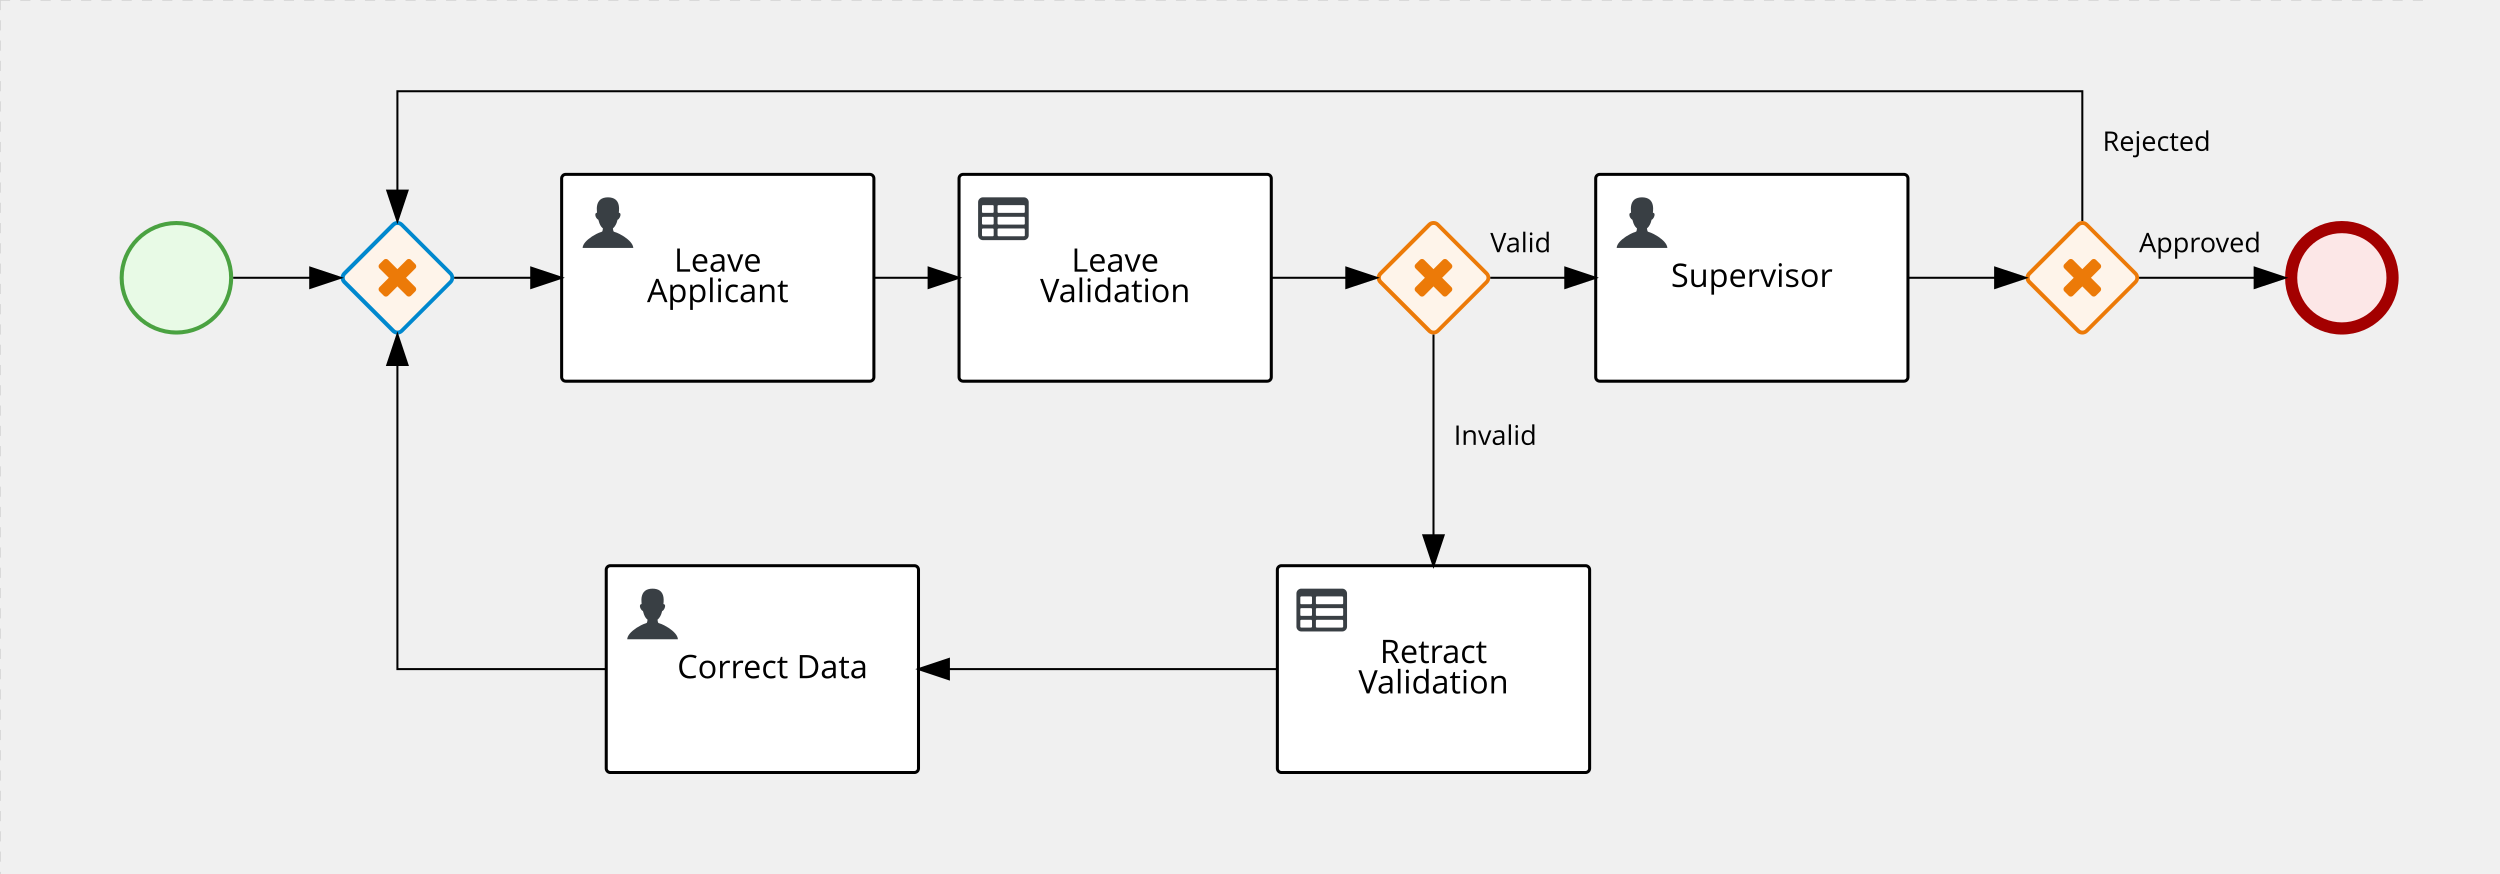
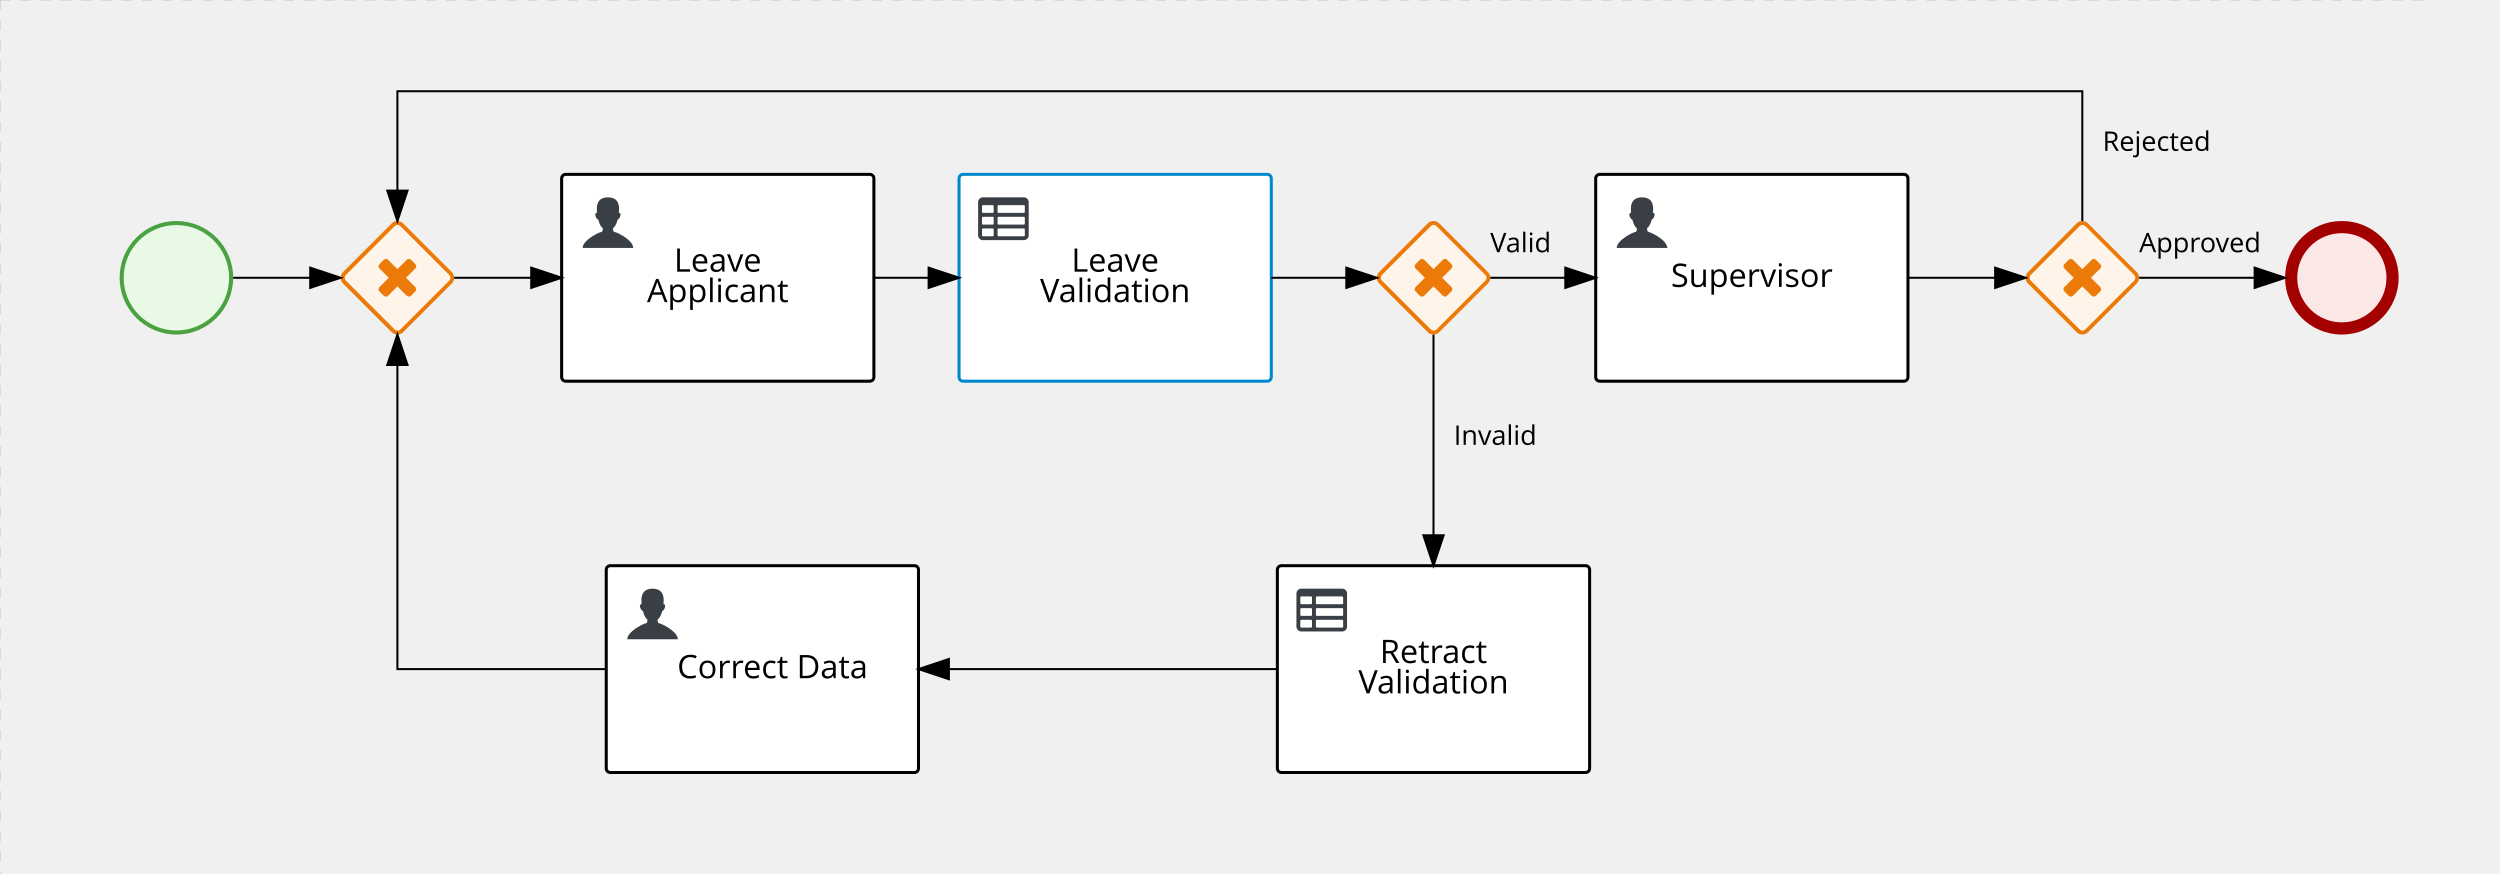
<svg xmlns="http://www.w3.org/2000/svg" version="1.1" width="1233" height="431" viewBox="0 0 1233 431">
  <defs />
  <g transform="matrix(1,0,0,1,0,0)">
    <g>
      <g>
        <g>
          <path fill="none" stroke="#d3d3d3" paint-order="fill stroke markers" d=" M 0 0 L 1200 0" stroke-miterlimit="10" stroke-opacity="0.8" stroke-dasharray="5" />
        </g>
        <g>
          <path fill="none" stroke="#d3d3d3" paint-order="fill stroke markers" d=" M 0 0 L 0 800" stroke-miterlimit="10" stroke-opacity="0.8" stroke-dasharray="5" />
        </g>
      </g>
      <g id="_45A9F85B-113D-4D2F-9EC0-90E68557EF6D" bpmn2nodeid="_45A9F85B-113D-4D2F-9EC0-90E68557EF6D" transform="matrix(1,0,0,1,59,109)">
        <g>
          <path fill="none" stroke="none" />
        </g>
        <g transform="matrix(0.125,0,0,0.125,0,0)">
          <g transform="matrix(1,0,0,1,0,0)">
            <path fill="#e8fae6" stroke="none" id="_45A9F85B-113D-4D2F-9EC0-90E68557EF6D?shapeType=BACKGROUND" paint-order="stroke fill markers" d=" M 0 0 M 444 224 C 444 263.9 434.2 300.8 414.4 334.5 C 394.7 368.2 368 394.9 334.4 414.5 C 300.8 434.1 263.9 444 224 444 C 184.1 444 147.2 434.2 113.5 414.4 C 79.8 394.7 53.1 368 33.5 334.4 C 13.9 300.8 4 263.9 4 224 C 4 184.1 13.8 147.2 33.6 113.5 C 53.4 79.8 80.1 53.1 113.6 33.5 C 147.1 13.9 184.1 4 224 4 C 263.9 4 300.8 13.8 334.5 33.6 C 368.2 53.4 394.9 80.1 414.5 113.6 C 434.1 147.1 444 184.1 444 224 Z" />
          </g>
          <g>
            <g transform="matrix(1,0,0,1,0,0)">
              <g transform="matrix(1,0,0,1,0,0)">
                <path fill="#4aa241" stroke="none" id="_45A9F85B-113D-4D2F-9EC0-90E68557EF6D?shapeType=BORDER&amp;renderType=FILL" paint-order="stroke fill markers" d=" M 0 0 M 224 0 C 100.3 0 0 100.3 0 224 C 0 347.7 100.3 448 224 448 C 347.7 448 448 347.7 448 224 C 448 100.3 347.7 0 224 0 Z M 0 0 M 224 432 C 109.1 432 16 338.9 16 224 C 16 109.1 109.1 16 224 16 C 338.9 16 432 109.1 432 224 C 432 338.9 338.9 432 224 432 Z" />
              </g>
            </g>
          </g>
        </g>
        <g transform="matrix(1,0,0,1,28,61)" />
      </g>
-       <g id="_3128CA61-06FF-444F-812F-2846A53C544F" bpmn2nodeid="_3128CA61-06FF-444F-812F-2846A53C544F" transform="matrix(1,0,0,1,473,86)">
-         <g>
-           <path fill="none" stroke="none" />
-         </g>
-         <g transform="matrix(1,0,0,1,0,0)">
-           <path fill="#ffffff" stroke="none" id="_3128CA61-06FF-444F-812F-2846A53C544F?shapeType=BACKGROUND" paint-order="stroke fill markers" d=" M 2 0 L 152 0 L 152 0 A 2 2 0 0 1 154 2 L 154 100 L 154 100 A 2 2 0 0 1 152 102 L 2 102 L 2 102 A 2 2 0 0 1 0 100 L 0 2 L 0 2 A 2 2 0 0 1 2 0 Z" />
-         </g>
-         <g transform="matrix(1,0,0,1,0,0)">
-           <path fill="none" stroke="rgb(0,0,0)" id="_3128CA61-06FF-444F-812F-2846A53C544F?shapeType=BORDER&amp;renderType=STROKE" paint-order="fill stroke markers" d=" M 2 0 L 152 0 L 152 0 A 2 2 0 0 1 154 2 L 154 100 L 154 100 A 2 2 0 0 1 152 102 L 2 102 L 2 102 A 2 2 0 0 1 0 100 L 0 2 L 0 2 A 2 2 0 0 1 2 0 Z" stroke-miterlimit="10" stroke-width="1.5" stroke-dasharray="" />
-         </g>
-         <g>
-           <g transform="matrix(0.06,0,0,0.06,9.4,9.4)">
-             <g transform="matrix(1,0,0,1,0,0)">
-               <path fill="#393f44" stroke="none" id="_3128CA61-06FF-444F-812F-2846A53C544Fundefined" paint-order="stroke fill markers" d=" M 0 0 M 128 344 L 128 296 C 128 293.7 127.2 291.8 125.8 290.2 C 124.4 288.6 122.4 288 120 288 L 40 288 C 37.7 288 35.8 288.8 34.2 290.2 C 32.6 291.6 32 293.7 32 296 L 32 344 C 32 346.3 32.8 348.2 34.2 349.8 C 35.6 351.4 37.6 352 40 352 L 120 352 C 122.3 352 124.2 351.2 125.8 349.8 C 127.4 348.4 128 346.3 128 344 Z M 0 0 M 128 248 L 128 200 C 128 197.7 127.2 195.8 125.8 194.2 C 124.4 192.6 122.4 192 120 192 L 40 192 C 37.7 192 35.8 192.8 34.2 194.2 C 32.6 195.6 32 197.7 32 200 L 32 248 C 32 250.3 32.8 252.2 34.2 253.8 C 35.6 255.4 37.6 256 40 256 L 120 256 C 122.3 256 124.2 255.2 125.8 253.8 C 127.4 252.4 128 250.3 128 248 Z M 0 0 M 376 352 C 378.3 352 380.2 351.2 381.8 349.8 C 383.4 348.4 384 346.4 384 344 L 384 296 C 384 293.7 383.2 291.8 381.8 290.2 C 380.4 288.6 378.4 288 376 288 L 168 288 C 165.7 288 163.8 288.8 162.2 290.2 C 160.6 291.6 160 293.6 160 296 L 160 344 C 160 346.3 160.8 348.2 162.2 349.8 C 163.6 351.4 165.6 352 168 352 L 376 352 Z M 0 0 M 128 152 L 128 104 C 128 101.7 127.2 99.8 125.8 98.2 C 124.4 96.6 122.3 96 120 96 L 40 96 C 37.7 96 35.8 96.8 34.2 98.2 C 32.6 99.6 32 101.7 32 104 L 32 152 C 32 154.3 32.8 156.2 34.2 157.8 C 35.6 159.4 37.6 160 40 160 L 120 160 C 122.3 160 124.2 159.2 125.8 157.8 C 127.4 156.4 128 154.3 128 152 Z M 0 0 M 376 256 C 378.3 256 380.2 255.2 381.8 253.8 C 383.4 252.4 384 250.4 384 248 L 384 200 C 384 197.7 383.2 195.8 381.8 194.2 C 380.4 192.6 378.4 192 376 192 L 168 192 C 165.7 192 163.8 192.8 162.2 194.2 C 160.6 195.6 160 197.6 160 200 L 160 248 C 160 250.3 160.8 252.2 162.2 253.8 C 163.6 255.4 165.6 256 168 256 L 376 256 Z M 0 0 M 376 160 C 378.3 160 380.2 159.2 381.8 157.8 C 383.4 156.4 384 154.4 384 152 L 384 104 C 384 101.7 383.2 99.8 381.8 98.2 C 380.4 96.6 378.3 96 376 96 L 168 96 C 165.7 96 163.8 96.8 162.2 98.2 C 160.6 99.6 160 101.6 160 104 L 160 152 C 160 154.3 160.8 156.2 162.2 157.8 C 163.6 159.4 165.6 160 168 160 L 376 160 Z M 0 0 M 416 72 L 416 344 C 416 355 412.1 364.4 404.2 372.2 C 396.3 380 387 384 376 384 L 40 384 C 29 384 19.6 380.1 11.8 372.2 C 4 364.3 0 355 0 344 L 0 72 C 0 61 3.9 51.6 11.8 43.8 C 19.7 36 29 32 40 32 L 376 32 C 387 32 396.4 35.9 404.2 43.8 C 412 51.7 416 61 416 72 Z" />
-             </g>
-           </g>
-         </g>
-         <g transform="matrix(1,0,0,1,39.96094,36)">
-           <text fill="#000000" stroke="none" font-family="Open Sans" font-size="12pt" font-style="normal" font-weight="normal" text-decoration="normal" x="37.039" y="12" text-anchor="middle" dominant-baseline="alphabetic">   Leave    </text>
-           <text fill="#000000" stroke="none" font-family="Open Sans" font-size="12pt" font-style="normal" font-weight="normal" text-decoration="normal" x="37.039" y="27" text-anchor="middle" dominant-baseline="alphabetic">Validation</text>
-         </g>
-       </g>
      <g id="_3A1455F0-6B95-41C6-AA6C-50686B420504" bpmn2nodeid="_3A1455F0-6B95-41C6-AA6C-50686B420504" transform="matrix(1,0,0,1,168,109)">
        <g>
          <path fill="none" stroke="none" />
        </g>
        <g transform="matrix(0.125,0,0,0.125,0,0)">
          <g transform="matrix(1,0,0,1,0,0)">
            <path fill="#fef4ea" stroke="none" id="_3A1455F0-6B95-41C6-AA6C-50686B420504?shapeType=BACKGROUND" paint-order="stroke fill markers" d=" M 0 0 M 224.4 4.3 C 216.4 4.3 208.4 7.3 202.3 13.4 L 13.5 202.2 C 1.3 214.4 1.3 234.2 13.5 246.4 L 202.2 435.1 C 208.3 441.2 216.4 444.2 224.3 444.2 C 232.2 444.2 240.3 441.2 246.4 435.1 L 435.1 246.4 C 447.3 234.2 447.3 214.4 435.1 202.2 L 246.5 13.4 C 240.4 7.3 232.4 4.3 224.4 4.3 L 224.4 4.3 Z" />
          </g>
          <g>
            <g transform="matrix(1,0,0,1,0,0)">
              <g transform="matrix(1,0,0,1,0,0)">
-                 <path fill="rgb(0,136,206)" stroke="none" id="_3A1455F0-6B95-41C6-AA6C-50686B420504?shapeType=BORDER&amp;renderType=FILL" paint-order="stroke fill markers" d=" M 0 0 M 20.8 212.7 L 213.3 20.2 C 219.6 13.9 229.7 13.9 235.9 20.2 L 428.4 212.7 C 434.7 219 434.7 229.1 428.4 235.3 L 235.9 427.8 C 229.6 434.1 219.5 434.1 213.3 427.8 L 20.8 235.3 C 14.5 229.1 14.5 218.9 20.8 212.7 L 20.8 212.7 Z M 0 0 M 0 224 C 0 232.1 3.1 240.3 9.3 246.5 L 201.5 438.7 C 213.9 451.1 234.1 451.1 246.5 438.7 L 438.7 246.5 C 444.9 240.3 448 232.1 448 224 C 448 215.9 444.9 207.7 438.7 201.5 L 246.5 9.3 C 234.1 -3.1 213.9 -3.1 201.5 9.3 L 9.3 201.5 C 3.1 207.7 0 215.9 0 224 L 0 224 Z" />
+                 <path fill="rgb(236,122,8)" stroke="none" id="_3A1455F0-6B95-41C6-AA6C-50686B420504?shapeType=BORDER&amp;renderType=FILL" paint-order="stroke fill markers" d=" M 0 0 M 20.8 212.7 L 213.3 20.2 C 219.6 13.9 229.7 13.9 235.9 20.2 L 428.4 212.7 C 434.7 219 434.7 229.1 428.4 235.3 L 235.9 427.8 C 229.6 434.1 219.5 434.1 213.3 427.8 L 20.8 235.3 C 14.5 229.1 14.5 218.9 20.8 212.7 L 20.8 212.7 Z M 0 0 M 0 224 C 0 232.1 3.1 240.3 9.3 246.5 L 201.5 438.7 C 213.9 451.1 234.1 451.1 246.5 438.7 L 438.7 246.5 C 444.9 240.3 448 232.1 448 224 C 448 215.9 444.9 207.7 438.7 201.5 L 246.5 9.3 C 234.1 -3.1 213.9 -3.1 201.5 9.3 L 9.3 201.5 C 3.1 207.7 0 215.9 0 224 L 0 224 Z" />
              </g>
            </g>
          </g>
          <g>
            <g transform="matrix(1,0,0,1,0,0)">
              <g transform="matrix(1,0,0,1,0,0)">
                <path fill="#ec7a08" stroke="none" id="_3A1455F0-6B95-41C6-AA6C-50686B420504undefined" paint-order="stroke fill markers" d=" M 0 0 M 298.2 269.2 C 298.2 272.6 297.1 275.3 294.7 277.7 L 277.7 294.7 C 275.3 297.1 272.6 298.2 269.2 298.2 C 265.8 298.2 263.1 297.1 260.7 294.7 L 224 258 L 187.2 294.8 C 184.8 297.2 182.1 298.3 178.7 298.3 C 175.3 298.3 172.6 297.2 170.2 294.8 L 153.2 277.8 C 150.8 275.4 149.7 272.7 149.7 269.3 C 149.7 265.9 150.8 263.2 153.2 260.8 L 190 224 L 153.2 187.2 C 150.8 184.8 149.7 182 149.7 178.7 C 149.7 175.3 150.8 172.5 153.2 170.2 L 170.2 153.2 C 172.6 150.8 175.3 149.7 178.7 149.7 C 182.1 149.7 184.8 150.8 187.2 153.2 L 224 190 L 260.8 153.2 C 263.2 150.8 265.9 149.7 269.3 149.7 C 272.7 149.7 275.4 150.8 277.8 153.2 L 294.8 170.2 C 297.2 172.5 298.3 175.3 298.3 178.7 C 298.3 182 297.2 184.8 294.8 187.2 L 258 224 L 294.8 260.8 C 297.1 263.1 298.2 265.9 298.2 269.2 Z" />
              </g>
            </g>
          </g>
        </g>
        <g transform="matrix(1,0,0,1,28,61)" />
      </g>
      <g id="_FD8B6097-A420-4361-A108-7C8D0276E09D" bpmn2nodeid="_FD8B6097-A420-4361-A108-7C8D0276E09D" transform="matrix(1,0,0,1,299,279)">
        <g>
          <path fill="none" stroke="none" />
        </g>
        <g transform="matrix(1,0,0,1,0,0)">
          <path fill="#ffffff" stroke="none" id="_FD8B6097-A420-4361-A108-7C8D0276E09D?shapeType=BACKGROUND" paint-order="stroke fill markers" d=" M 2 0 L 152 0 L 152 0 A 2 2 0 0 1 154 2 L 154 100 L 154 100 A 2 2 0 0 1 152 102 L 2 102 L 2 102 A 2 2 0 0 1 0 100 L 0 2 L 0 2 A 2 2 0 0 1 2 0 Z" />
        </g>
        <g transform="matrix(1,0,0,1,0,0)">
          <path fill="none" stroke="#000000" id="_FD8B6097-A420-4361-A108-7C8D0276E09D?shapeType=BORDER&amp;renderType=STROKE" paint-order="fill stroke markers" d=" M 2 0 L 152 0 L 152 0 A 2 2 0 0 1 154 2 L 154 100 L 154 100 A 2 2 0 0 1 152 102 L 2 102 L 2 102 A 2 2 0 0 1 0 100 L 0 2 L 0 2 A 2 2 0 0 1 2 0 Z" stroke-miterlimit="10" stroke-width="1.5" stroke-dasharray="" />
        </g>
        <g>
          <g transform="matrix(0.06,0,0,0.06,9.4,9.4)">
            <g transform="matrix(1,0,0,1,0,0)">
              <path fill="#393f44" stroke="none" id="_FD8B6097-A420-4361-A108-7C8D0276E09Dundefined" paint-order="stroke fill markers" d=" M 0 0 M 16 445.21 C 16 440.869 18.784 431.129 22.001 424.217 C 35.768 394.64 77.283 359.28 129 333.084 C 144.516 325.224 157.347 319.964 167.807 317.174 C 171.932 316.074 175.729 314.414 176.525 313.363 C 178.894 310.234 180.914 302.908 181.727 294.5 L 182.5 286.5 L 178.507 283.455 C 166.303 274.146 154.284 251.678 148.04 226.5 C 145.611 216.707 145.056 215.462 142.984 215.158 C 141.703 214.97 138.083 212.243 134.939 209.099 C 123.233 197.393 116.891 177.376 121.44 166.49 C 123.002 162.751 128.155 159.01 131.75 159.004 C 134.448 159 134.471 158.603 132.914 138.788 C 130.927 113.496 134.279 92.265 143.132 74.076 C 152.232 55.38 167.569 42.882 189.049 36.66 C 210.203 30.532 237.797 30.532 258.951 36.66 C 300.042 48.563 318.958 83.806 314.955 141 C 314.32 150.075 313.624 157.788 313.409 158.14 C 313.194 158.493 314.575 159.073 316.479 159.43 C 328.929 161.766 330.986 177.018 321.496 196.621 C 316.903 206.109 309.357 214.508 304.817 215.185 C 303.023 215.453 302.293 217.146 299.943 226.5 C 296.659 239.567 294.474 245.305 287.948 257.995 C 282.491 268.606 273.035 281.109 268.108 284.229 L 264.871 286.278 L 265.518 292.889 C 266.345 301.33 268.639 309.871 270.877 312.837 C 272.067 314.415 275.002 315.79 280.063 317.139 C 291.069 320.075 303.617 325.274 321 334.102 C 369.815 358.891 410.848 393.758 425.032 422.5 C 429.07 430.682 432 440.232 432 445.21 L 432 448 L 224 448 L 16 448 L 16 445.21 Z" />
            </g>
          </g>
        </g>
        <g transform="matrix(1,0,0,1,4.04,13.68)">
          <g transform="matrix(0.04,0,0,0.04,63.36,69.12)">
            <g transform="matrix(1,0,0,1,0,0)">
              <path fill="none" stroke="none" />
            </g>
            <g transform="matrix(1,0,0,1,0,0)">
              <path fill="none" stroke="none" />
            </g>
          </g>
        </g>
        <g transform="matrix(1,0,0,1,35,43.5)">
          <text fill="#000000" stroke="none" font-family="Open Sans" font-size="12pt" font-style="normal" font-weight="normal" text-decoration="normal" x="47.004" y="12" text-anchor="middle" dominant-baseline="alphabetic">Correct Data</text>
        </g>
      </g>
      <g id="_AF8FD5C0-3640-46F4-9AAA-086F78527987" bpmn2nodeid="_AF8FD5C0-3640-46F4-9AAA-086F78527987" transform="matrix(1,0,0,1,630,279)">
        <g>
          <path fill="none" stroke="none" />
        </g>
        <g transform="matrix(1,0,0,1,0,0)">
          <path fill="#ffffff" stroke="none" id="_AF8FD5C0-3640-46F4-9AAA-086F78527987?shapeType=BACKGROUND" paint-order="stroke fill markers" d=" M 2 0 L 152 0 L 152 0 A 2 2 0 0 1 154 2 L 154 100 L 154 100 A 2 2 0 0 1 152 102 L 2 102 L 2 102 A 2 2 0 0 1 0 100 L 0 2 L 0 2 A 2 2 0 0 1 2 0 Z" />
        </g>
        <g transform="matrix(1,0,0,1,0,0)">
          <path fill="none" stroke="rgb(0,0,0)" id="_AF8FD5C0-3640-46F4-9AAA-086F78527987?shapeType=BORDER&amp;renderType=STROKE" paint-order="fill stroke markers" d=" M 2 0 L 152 0 L 152 0 A 2 2 0 0 1 154 2 L 154 100 L 154 100 A 2 2 0 0 1 152 102 L 2 102 L 2 102 A 2 2 0 0 1 0 100 L 0 2 L 0 2 A 2 2 0 0 1 2 0 Z" stroke-miterlimit="10" stroke-width="1.5" stroke-dasharray="" />
        </g>
        <g>
          <g transform="matrix(0.06,0,0,0.06,9.4,9.4)">
            <g transform="matrix(1,0,0,1,0,0)">
              <path fill="#393f44" stroke="none" id="_AF8FD5C0-3640-46F4-9AAA-086F78527987undefined" paint-order="stroke fill markers" d=" M 0 0 M 128 344 L 128 296 C 128 293.7 127.2 291.8 125.8 290.2 C 124.4 288.6 122.4 288 120 288 L 40 288 C 37.7 288 35.8 288.8 34.2 290.2 C 32.6 291.6 32 293.7 32 296 L 32 344 C 32 346.3 32.8 348.2 34.2 349.8 C 35.6 351.4 37.6 352 40 352 L 120 352 C 122.3 352 124.2 351.2 125.8 349.8 C 127.4 348.4 128 346.3 128 344 Z M 0 0 M 128 248 L 128 200 C 128 197.7 127.2 195.8 125.8 194.2 C 124.4 192.6 122.4 192 120 192 L 40 192 C 37.7 192 35.8 192.8 34.2 194.2 C 32.6 195.6 32 197.7 32 200 L 32 248 C 32 250.3 32.8 252.2 34.2 253.8 C 35.6 255.4 37.6 256 40 256 L 120 256 C 122.3 256 124.2 255.2 125.8 253.8 C 127.4 252.4 128 250.3 128 248 Z M 0 0 M 376 352 C 378.3 352 380.2 351.2 381.8 349.8 C 383.4 348.4 384 346.4 384 344 L 384 296 C 384 293.7 383.2 291.8 381.8 290.2 C 380.4 288.6 378.4 288 376 288 L 168 288 C 165.7 288 163.8 288.8 162.2 290.2 C 160.6 291.6 160 293.6 160 296 L 160 344 C 160 346.3 160.8 348.2 162.2 349.8 C 163.6 351.4 165.6 352 168 352 L 376 352 Z M 0 0 M 128 152 L 128 104 C 128 101.7 127.2 99.8 125.8 98.2 C 124.4 96.6 122.3 96 120 96 L 40 96 C 37.7 96 35.8 96.8 34.2 98.2 C 32.6 99.6 32 101.7 32 104 L 32 152 C 32 154.3 32.8 156.2 34.2 157.8 C 35.6 159.4 37.6 160 40 160 L 120 160 C 122.3 160 124.2 159.2 125.8 157.8 C 127.4 156.4 128 154.3 128 152 Z M 0 0 M 376 256 C 378.3 256 380.2 255.2 381.8 253.8 C 383.4 252.4 384 250.4 384 248 L 384 200 C 384 197.7 383.2 195.8 381.8 194.2 C 380.4 192.6 378.4 192 376 192 L 168 192 C 165.7 192 163.8 192.8 162.2 194.2 C 160.6 195.6 160 197.6 160 200 L 160 248 C 160 250.3 160.8 252.2 162.2 253.8 C 163.6 255.4 165.6 256 168 256 L 376 256 Z M 0 0 M 376 160 C 378.3 160 380.2 159.2 381.8 157.8 C 383.4 156.4 384 154.4 384 152 L 384 104 C 384 101.7 383.2 99.8 381.8 98.2 C 380.4 96.6 378.3 96 376 96 L 168 96 C 165.7 96 163.8 96.8 162.2 98.2 C 160.6 99.6 160 101.6 160 104 L 160 152 C 160 154.3 160.8 156.2 162.2 157.8 C 163.6 159.4 165.6 160 168 160 L 376 160 Z M 0 0 M 416 72 L 416 344 C 416 355 412.1 364.4 404.2 372.2 C 396.3 380 387 384 376 384 L 40 384 C 29 384 19.6 380.1 11.8 372.2 C 4 364.3 0 355 0 344 L 0 72 C 0 61 3.9 51.6 11.8 43.8 C 19.7 36 29 32 40 32 L 376 32 C 387 32 396.4 35.9 404.2 43.8 C 412 51.7 416 61 416 72 Z" />
            </g>
          </g>
        </g>
        <g transform="matrix(1,0,0,1,39.96094,36)">
          <text fill="#000000" stroke="none" font-family="Open Sans" font-size="12pt" font-style="normal" font-weight="normal" text-decoration="normal" x="37.039" y="12" text-anchor="middle" dominant-baseline="alphabetic">  Retract   </text>
          <text fill="#000000" stroke="none" font-family="Open Sans" font-size="12pt" font-style="normal" font-weight="normal" text-decoration="normal" x="37.039" y="27" text-anchor="middle" dominant-baseline="alphabetic">Validation</text>
        </g>
      </g>
      <g id="_5BA29A1B-BB4C-437E-9E50-5C4AE30BDF78" bpmn2nodeid="_5BA29A1B-BB4C-437E-9E50-5C4AE30BDF78" transform="matrix(1,0,0,1,277,86)">
        <g>
          <path fill="none" stroke="none" />
        </g>
        <g transform="matrix(1,0,0,1,0,0)">
          <path fill="#ffffff" stroke="none" id="_5BA29A1B-BB4C-437E-9E50-5C4AE30BDF78?shapeType=BACKGROUND" paint-order="stroke fill markers" d=" M 2 0 L 152 0 L 152 0 A 2 2 0 0 1 154 2 L 154 100 L 154 100 A 2 2 0 0 1 152 102 L 2 102 L 2 102 A 2 2 0 0 1 0 100 L 0 2 L 0 2 A 2 2 0 0 1 2 0 Z" />
        </g>
        <g transform="matrix(1,0,0,1,0,0)">
          <path fill="none" stroke="#000000" id="_5BA29A1B-BB4C-437E-9E50-5C4AE30BDF78?shapeType=BORDER&amp;renderType=STROKE" paint-order="fill stroke markers" d=" M 2 0 L 152 0 L 152 0 A 2 2 0 0 1 154 2 L 154 100 L 154 100 A 2 2 0 0 1 152 102 L 2 102 L 2 102 A 2 2 0 0 1 0 100 L 0 2 L 0 2 A 2 2 0 0 1 2 0 Z" stroke-miterlimit="10" stroke-width="1.5" stroke-dasharray="" />
        </g>
        <g>
          <g transform="matrix(0.06,0,0,0.06,9.4,9.4)">
            <g transform="matrix(1,0,0,1,0,0)">
              <path fill="#393f44" stroke="none" id="_5BA29A1B-BB4C-437E-9E50-5C4AE30BDF78undefined" paint-order="stroke fill markers" d=" M 0 0 M 16 445.21 C 16 440.869 18.784 431.129 22.001 424.217 C 35.768 394.64 77.283 359.28 129 333.084 C 144.516 325.224 157.347 319.964 167.807 317.174 C 171.932 316.074 175.729 314.414 176.525 313.363 C 178.894 310.234 180.914 302.908 181.727 294.5 L 182.5 286.5 L 178.507 283.455 C 166.303 274.146 154.284 251.678 148.04 226.5 C 145.611 216.707 145.056 215.462 142.984 215.158 C 141.703 214.97 138.083 212.243 134.939 209.099 C 123.233 197.393 116.891 177.376 121.44 166.49 C 123.002 162.751 128.155 159.01 131.75 159.004 C 134.448 159 134.471 158.603 132.914 138.788 C 130.927 113.496 134.279 92.265 143.132 74.076 C 152.232 55.38 167.569 42.882 189.049 36.66 C 210.203 30.532 237.797 30.532 258.951 36.66 C 300.042 48.563 318.958 83.806 314.955 141 C 314.32 150.075 313.624 157.788 313.409 158.14 C 313.194 158.493 314.575 159.073 316.479 159.43 C 328.929 161.766 330.986 177.018 321.496 196.621 C 316.903 206.109 309.357 214.508 304.817 215.185 C 303.023 215.453 302.293 217.146 299.943 226.5 C 296.659 239.567 294.474 245.305 287.948 257.995 C 282.491 268.606 273.035 281.109 268.108 284.229 L 264.871 286.278 L 265.518 292.889 C 266.345 301.33 268.639 309.871 270.877 312.837 C 272.067 314.415 275.002 315.79 280.063 317.139 C 291.069 320.075 303.617 325.274 321 334.102 C 369.815 358.891 410.848 393.758 425.032 422.5 C 429.07 430.682 432 440.232 432 445.21 L 432 448 L 224 448 L 16 448 L 16 445.21 Z" />
            </g>
          </g>
        </g>
        <g transform="matrix(1,0,0,1,4.04,13.68)">
          <g transform="matrix(0.04,0,0,0.04,63.36,69.12)">
            <g transform="matrix(1,0,0,1,0,0)">
              <path fill="none" stroke="none" />
            </g>
            <g transform="matrix(1,0,0,1,0,0)">
              <path fill="none" stroke="none" />
            </g>
          </g>
        </g>
        <g transform="matrix(1,0,0,1,42.09375,36)">
          <text fill="#000000" stroke="none" font-family="Open Sans" font-size="12pt" font-style="normal" font-weight="normal" text-decoration="normal" x="34.906" y="12" text-anchor="middle" dominant-baseline="alphabetic">  Leave    </text>
          <text fill="#000000" stroke="none" font-family="Open Sans" font-size="12pt" font-style="normal" font-weight="normal" text-decoration="normal" x="34.906" y="27" text-anchor="middle" dominant-baseline="alphabetic">Applicant</text>
        </g>
      </g>
      <g id="_7B8E6A5F-8B7A-4416-B901-70FBFC22E4FF" bpmn2nodeid="_7B8E6A5F-8B7A-4416-B901-70FBFC22E4FF">
        <g>
          <path fill="none" stroke="#000000" paint-order="fill stroke markers" d=" M 115 137 L 153 137" stroke-miterlimit="10" stroke-dasharray="" />
        </g>
        <g transform="matrix(1,0,0,1,115,137)" />
        <g transform="matrix(6.123233995736766e-17,1,-1,6.123233995736766e-17,168,132)">
          <path fill="#000000" stroke="#000000" paint-order="fill stroke markers" d=" M 10 15 L 0 15 L 5 0 Z" stroke-miterlimit="10" stroke-dasharray="" />
        </g>
        <g transform="matrix(1,0,0,1,115,127)" />
      </g>
      <g id="_9BF0AC85-793C-40EF-9B66-0702ABE814D4" bpmn2nodeid="_9BF0AC85-793C-40EF-9B66-0702ABE814D4">
        <g>
          <path fill="none" stroke="#000000" paint-order="fill stroke markers" d=" M 224 137 L 262 137" stroke-miterlimit="10" stroke-dasharray="" />
        </g>
        <g transform="matrix(1,0,0,1,224,137)" />
        <g transform="matrix(6.123233995736766e-17,1,-1,6.123233995736766e-17,277,132)">
          <path fill="#000000" stroke="#000000" paint-order="fill stroke markers" d=" M 10 15 L 0 15 L 5 0 Z" stroke-miterlimit="10" stroke-dasharray="" />
        </g>
        <g transform="matrix(1,0,0,1,224,127)" />
      </g>
-       <g id="_BA3DE381-9A1D-48B5-8E73-8C1123AAAAE6" bpmn2nodeid="_BA3DE381-9A1D-48B5-8E73-8C1123AAAAE6">
-         <g>
-           <path fill="none" stroke="#000000" paint-order="fill stroke markers" d=" M 431 137 L 458 137" stroke-miterlimit="10" stroke-dasharray="" />
-         </g>
-         <g transform="matrix(1,0,0,1,431,137)" />
-         <g transform="matrix(6.123233995736766e-17,1,-1,6.123233995736766e-17,473,132)">
-           <path fill="#000000" stroke="#000000" paint-order="fill stroke markers" d=" M 10 15 L 0 15 L 5 0 Z" stroke-miterlimit="10" stroke-dasharray="" />
-         </g>
-         <g transform="matrix(1,0,0,1,431,127)" />
-       </g>
      <g id="_ABF817A7-8640-4E8C-BF2B-CCA9E00A9755" bpmn2nodeid="_ABF817A7-8640-4E8C-BF2B-CCA9E00A9755">
        <g>
          <path fill="none" stroke="#000000" paint-order="fill stroke markers" d=" M 630 330 L 468 330" stroke-miterlimit="10" stroke-dasharray="" />
        </g>
        <g transform="matrix(1,0,0,1,630,330)" />
        <g transform="matrix(-1.8369701987210297e-16,-1,1,-1.8369701987210297e-16,453,335)">
          <path fill="#000000" stroke="#000000" paint-order="fill stroke markers" d=" M 10 15 L 0 15 L 5 0 Z" stroke-miterlimit="10" stroke-dasharray="" />
        </g>
        <g transform="matrix(1,0,0,1,453,320)" />
      </g>
      <g id="_2B5B0E25-5DF6-4B9D-AB33-FCFA6B675F89" bpmn2nodeid="_2B5B0E25-5DF6-4B9D-AB33-FCFA6B675F89">
        <g>
          <path fill="none" stroke="#000000" paint-order="fill stroke markers" d=" M 299 330 L 196 330 L 196 180" stroke-miterlimit="10" stroke-dasharray="" />
        </g>
        <g transform="matrix(1,0,0,1,299,330)" />
        <g transform="matrix(1,0,0,1,191,165)">
          <path fill="#000000" stroke="#000000" paint-order="fill stroke markers" d=" M 10 15 L 0 15 L 5 0 Z" stroke-miterlimit="10" stroke-dasharray="" />
        </g>
        <g transform="matrix(1,0,0,1,196,320)" />
      </g>
      <g transform="matrix(1,0,0,1,59,109)" />
-       <g transform="matrix(1,0,0,1,473,86)" />
      <g transform="matrix(1,0,0,1,299,279)" />
      <g transform="matrix(1,0,0,1,630,279)" />
      <g transform="matrix(1,0,0,1,277,86)" />
      <g id="_1D2362CA-917B-42D1-87F4-B87CDD4F7E02" bpmn2nodeid="_1D2362CA-917B-42D1-87F4-B87CDD4F7E02" transform="matrix(1,0,0,1,787,86)">
        <g>
          <path fill="none" stroke="none" />
        </g>
        <g transform="matrix(1,0,0,1,0,0)">
          <path fill="#ffffff" stroke="none" id="_1D2362CA-917B-42D1-87F4-B87CDD4F7E02?shapeType=BACKGROUND" paint-order="stroke fill markers" d=" M 2 0 L 152 0 L 152 0 A 2 2 0 0 1 154 2 L 154 100 L 154 100 A 2 2 0 0 1 152 102 L 2 102 L 2 102 A 2 2 0 0 1 0 100 L 0 2 L 0 2 A 2 2 0 0 1 2 0 Z" />
        </g>
        <g transform="matrix(1,0,0,1,0,0)">
          <path fill="none" stroke="rgb(0,0,0)" id="_1D2362CA-917B-42D1-87F4-B87CDD4F7E02?shapeType=BORDER&amp;renderType=STROKE" paint-order="fill stroke markers" d=" M 2 0 L 152 0 L 152 0 A 2 2 0 0 1 154 2 L 154 100 L 154 100 A 2 2 0 0 1 152 102 L 2 102 L 2 102 A 2 2 0 0 1 0 100 L 0 2 L 0 2 A 2 2 0 0 1 2 0 Z" stroke-miterlimit="10" stroke-width="1.5" stroke-dasharray="" />
        </g>
        <g>
          <g transform="matrix(0.06,0,0,0.06,9.4,9.4)">
            <g transform="matrix(1,0,0,1,0,0)">
              <path fill="#393f44" stroke="none" id="_1D2362CA-917B-42D1-87F4-B87CDD4F7E02undefined" paint-order="stroke fill markers" d=" M 0 0 M 16 445.21 C 16 440.869 18.784 431.129 22.001 424.217 C 35.768 394.64 77.283 359.28 129 333.084 C 144.516 325.224 157.347 319.964 167.807 317.174 C 171.932 316.074 175.729 314.414 176.525 313.363 C 178.894 310.234 180.914 302.908 181.727 294.5 L 182.5 286.5 L 178.507 283.455 C 166.303 274.146 154.284 251.678 148.04 226.5 C 145.611 216.707 145.056 215.462 142.984 215.158 C 141.703 214.97 138.083 212.243 134.939 209.099 C 123.233 197.393 116.891 177.376 121.44 166.49 C 123.002 162.751 128.155 159.01 131.75 159.004 C 134.448 159 134.471 158.603 132.914 138.788 C 130.927 113.496 134.279 92.265 143.132 74.076 C 152.232 55.38 167.569 42.882 189.049 36.66 C 210.203 30.532 237.797 30.532 258.951 36.66 C 300.042 48.563 318.958 83.806 314.955 141 C 314.32 150.075 313.624 157.788 313.409 158.14 C 313.194 158.493 314.575 159.073 316.479 159.43 C 328.929 161.766 330.986 177.018 321.496 196.621 C 316.903 206.109 309.357 214.508 304.817 215.185 C 303.023 215.453 302.293 217.146 299.943 226.5 C 296.659 239.567 294.474 245.305 287.948 257.995 C 282.491 268.606 273.035 281.109 268.108 284.229 L 264.871 286.278 L 265.518 292.889 C 266.345 301.33 268.639 309.871 270.877 312.837 C 272.067 314.415 275.002 315.79 280.063 317.139 C 291.069 320.075 303.617 325.274 321 334.102 C 369.815 358.891 410.848 393.758 425.032 422.5 C 429.07 430.682 432 440.232 432 445.21 L 432 448 L 224 448 L 16 448 L 16 445.21 Z" />
            </g>
          </g>
        </g>
        <g transform="matrix(1,0,0,1,4.04,13.68)">
          <g transform="matrix(0.04,0,0,0.04,63.36,69.12)">
            <g transform="matrix(1,0,0,1,0,0)">
              <path fill="none" stroke="none" />
            </g>
            <g transform="matrix(1,0,0,1,0,0)">
              <path fill="none" stroke="none" />
            </g>
          </g>
        </g>
        <g transform="matrix(1,0,0,1,37.09766,43.5)">
          <text fill="#000000" stroke="none" font-family="Open Sans" font-size="12pt" font-style="normal" font-weight="normal" text-decoration="normal" x="39.902" y="12" text-anchor="middle" dominant-baseline="alphabetic">Supervisor</text>
        </g>
      </g>
      <g transform="matrix(1,0,0,1,787,86)" />
      <g id="_A0276308-F004-44FA-8AA6-BBF51C6BE8B4" bpmn2nodeid="_A0276308-F004-44FA-8AA6-BBF51C6BE8B4" transform="matrix(1,0,0,1,999,109)">
        <g>
          <path fill="none" stroke="none" />
        </g>
        <g transform="matrix(0.125,0,0,0.125,0,0)">
          <g transform="matrix(1,0,0,1,0,0)">
            <path fill="#fef4ea" stroke="none" id="_A0276308-F004-44FA-8AA6-BBF51C6BE8B4?shapeType=BACKGROUND" paint-order="stroke fill markers" d=" M 0 0 M 224.4 4.3 C 216.4 4.3 208.4 7.3 202.3 13.4 L 13.5 202.2 C 1.3 214.4 1.3 234.2 13.5 246.4 L 202.2 435.1 C 208.3 441.2 216.4 444.2 224.3 444.2 C 232.2 444.2 240.3 441.2 246.4 435.1 L 435.1 246.4 C 447.3 234.2 447.3 214.4 435.1 202.2 L 246.5 13.4 C 240.4 7.3 232.4 4.3 224.4 4.3 L 224.4 4.3 Z" />
          </g>
          <g>
            <g transform="matrix(1,0,0,1,0,0)">
              <g transform="matrix(1,0,0,1,0,0)">
                <path fill="rgb(236,122,8)" stroke="none" id="_A0276308-F004-44FA-8AA6-BBF51C6BE8B4?shapeType=BORDER&amp;renderType=FILL" paint-order="stroke fill markers" d=" M 0 0 M 20.8 212.7 L 213.3 20.2 C 219.6 13.9 229.7 13.9 235.9 20.2 L 428.4 212.7 C 434.7 219 434.7 229.1 428.4 235.3 L 235.9 427.8 C 229.6 434.1 219.5 434.1 213.3 427.8 L 20.8 235.3 C 14.5 229.1 14.5 218.9 20.8 212.7 L 20.8 212.7 Z M 0 0 M 0 224 C 0 232.1 3.1 240.3 9.3 246.5 L 201.5 438.7 C 213.9 451.1 234.1 451.1 246.5 438.7 L 438.7 246.5 C 444.9 240.3 448 232.1 448 224 C 448 215.9 444.9 207.7 438.7 201.5 L 246.5 9.3 C 234.1 -3.1 213.9 -3.1 201.5 9.3 L 9.3 201.5 C 3.1 207.7 0 215.9 0 224 L 0 224 Z" />
              </g>
            </g>
          </g>
          <g>
            <g transform="matrix(1,0,0,1,0,0)">
              <g transform="matrix(1,0,0,1,0,0)">
                <path fill="#ec7a08" stroke="none" id="_A0276308-F004-44FA-8AA6-BBF51C6BE8B4undefined" paint-order="stroke fill markers" d=" M 0 0 M 298.2 269.2 C 298.2 272.6 297.1 275.3 294.7 277.7 L 277.7 294.7 C 275.3 297.1 272.6 298.2 269.2 298.2 C 265.8 298.2 263.1 297.1 260.7 294.7 L 224 258 L 187.2 294.8 C 184.8 297.2 182.1 298.3 178.7 298.3 C 175.3 298.3 172.6 297.2 170.2 294.8 L 153.2 277.8 C 150.8 275.4 149.7 272.7 149.7 269.3 C 149.7 265.9 150.8 263.2 153.2 260.8 L 190 224 L 153.2 187.2 C 150.8 184.8 149.7 182 149.7 178.7 C 149.7 175.3 150.8 172.5 153.2 170.2 L 170.2 153.2 C 172.6 150.8 175.3 149.7 178.7 149.7 C 182.1 149.7 184.8 150.8 187.2 153.2 L 224 190 L 260.8 153.2 C 263.2 150.8 265.9 149.7 269.3 149.7 C 272.7 149.7 275.4 150.8 277.8 153.2 L 294.8 170.2 C 297.2 172.5 298.3 175.3 298.3 178.7 C 298.3 182 297.2 184.8 294.8 187.2 L 258 224 L 294.8 260.8 C 297.1 263.1 298.2 265.9 298.2 269.2 Z" />
              </g>
            </g>
          </g>
        </g>
        <g transform="matrix(1,0,0,1,28,61)" />
      </g>
      <g id="_3A232160-E6D7-4E20-B1C6-AFF446577179" bpmn2nodeid="_3A232160-E6D7-4E20-B1C6-AFF446577179">
        <g>
          <path fill="none" stroke="rgb(0,0,0)" paint-order="fill stroke markers" d=" M 1027 109 L 1027 45 L 196 45 L 196 94" stroke-miterlimit="10" stroke-dasharray="" />
        </g>
        <g transform="matrix(1,0,0,1,1027,109)" />
        <g transform="matrix(-1,1.2246467991473532e-16,-1.2246467991473532e-16,-1,201,109)">
          <path fill="rgb(0,0,0)" stroke="rgb(0,0,0)" paint-order="fill stroke markers" d=" M 10 15 L 0 15 L 5 0 Z" stroke-miterlimit="10" stroke-dasharray="" />
        </g>
        <g transform="matrix(1,0,0,1,1037,64)">
          <text fill="#000000" stroke="none" font-family="Open Sans" font-size="10pt" font-style="normal" font-weight="normal" text-decoration="normal" x="0" y="10.4" text-anchor="start" dominant-baseline="alphabetic">Rejected    </text>
        </g>
      </g>
      <g id="_DFF7578A-F8D8-4BE6-83E4-0484B1AC5F97" bpmn2nodeid="_DFF7578A-F8D8-4BE6-83E4-0484B1AC5F97">
        <g>
          <path fill="none" stroke="#000000" paint-order="fill stroke markers" d=" M 941 137 L 984 137" stroke-miterlimit="10" stroke-dasharray="" />
        </g>
        <g transform="matrix(1,0,0,1,941,137)" />
        <g transform="matrix(6.123233995736766e-17,1,-1,6.123233995736766e-17,999,132)">
          <path fill="#000000" stroke="#000000" paint-order="fill stroke markers" d=" M 10 15 L 0 15 L 5 0 Z" stroke-miterlimit="10" stroke-dasharray="" />
        </g>
        <g transform="matrix(1,0,0,1,941,127)" />
      </g>
      <g id="_B53A46A0-3776-4D28-A515-E88C177B3C60" bpmn2nodeid="_B53A46A0-3776-4D28-A515-E88C177B3C60" transform="matrix(1,0,0,1,1127,109)">
        <g>
          <path fill="none" stroke="none" />
        </g>
        <g transform="matrix(0.125,0,0,0.125,0,0)">
          <g transform="matrix(1,0,0,1,0,0)">
            <path fill="#fce7e7" stroke="none" id="_B53A46A0-3776-4D28-A515-E88C177B3C60?shapeType=BACKGROUND" paint-order="stroke fill markers" d=" M 0 0 M 444 224 C 444 263.9 434.2 300.8 414.4 334.5 C 394.7 368.2 368 394.9 334.4 414.5 C 300.8 434.1 263.9 444 224 444 C 184.1 444 147.2 434.2 113.5 414.4 C 79.8 394.7 53.1 368 33.5 334.4 C 13.9 300.8 4 263.9 4 224 C 4 184.1 13.8 147.2 33.6 113.5 C 53.4 79.8 80.1 53.1 113.6 33.5 C 147.1 13.9 184.1 4 224 4 C 263.9 4 300.8 13.8 334.5 33.6 C 368.2 53.4 394.9 80.1 414.5 113.6 C 434.1 147.1 444 184.1 444 224 Z" />
          </g>
          <g>
            <g transform="matrix(1,0,0,1,0,0)">
              <g transform="matrix(1,0,0,1,0,0)">
                <path fill="rgb(163,0,0)" stroke="none" id="_B53A46A0-3776-4D28-A515-E88C177B3C60?shapeType=BORDER&amp;renderType=FILL" paint-order="stroke fill markers" d=" M 0 0 M 224 0 C 100.3 0 0 100.3 0 224 C 0 347.7 100.3 448 224 448 C 347.7 448 448 347.7 448 224 C 448 100.3 347.7 0 224 0 Z M 0 0 M 224 400 C 126.8 400 48 321.2 48 224 C 48 126.8 126.8 48 224 48 C 321.2 48 400 126.8 400 224 C 400 321.2 321.2 400 224 400 Z" />
              </g>
            </g>
          </g>
        </g>
        <g transform="matrix(1,0,0,1,28,61)" />
      </g>
      <g id="_7C159C23-829A-4E77-A2B0-831E8CD4F103" bpmn2nodeid="_7C159C23-829A-4E77-A2B0-831E8CD4F103">
        <g>
          <path fill="none" stroke="rgb(0,0,0)" paint-order="fill stroke markers" d=" M 1055 137 L 1112 137" stroke-miterlimit="10" stroke-dasharray="" />
        </g>
        <g transform="matrix(1,0,0,1,1055,137)" />
        <g transform="matrix(6.123233995736766e-17,1,-1,6.123233995736766e-17,1127,132)">
          <path fill="rgb(0,0,0)" stroke="rgb(0,0,0)" paint-order="fill stroke markers" d=" M 10 15 L 0 15 L 5 0 Z" stroke-miterlimit="10" stroke-dasharray="" />
        </g>
        <g transform="matrix(1,0,0,1,1055,114)">
          <text fill="#000000" stroke="none" font-family="Open Sans" font-size="10pt" font-style="normal" font-weight="normal" text-decoration="normal" x="0" y="10.4" text-anchor="start" dominant-baseline="alphabetic">Approved    </text>
        </g>
      </g>
      <g transform="matrix(1,0,0,1,1127,109)" />
      <g id="_C78FB89A-DA4C-4959-97D3-B05EA36A312D" bpmn2nodeid="_C78FB89A-DA4C-4959-97D3-B05EA36A312D" transform="matrix(1,0,0,1,679,109)">
        <g>
          <path fill="none" stroke="none" />
        </g>
        <g transform="matrix(0.125,0,0,0.125,0,0)">
          <g transform="matrix(1,0,0,1,0,0)">
            <path fill="#fef4ea" stroke="none" id="_C78FB89A-DA4C-4959-97D3-B05EA36A312D?shapeType=BACKGROUND" paint-order="stroke fill markers" d=" M 0 0 M 224.4 4.3 C 216.4 4.3 208.4 7.3 202.3 13.4 L 13.5 202.2 C 1.3 214.4 1.3 234.2 13.5 246.4 L 202.2 435.1 C 208.3 441.2 216.4 444.2 224.3 444.2 C 232.2 444.2 240.3 441.2 246.4 435.1 L 435.1 246.4 C 447.3 234.2 447.3 214.4 435.1 202.2 L 246.5 13.4 C 240.4 7.3 232.4 4.3 224.4 4.3 L 224.4 4.3 Z" />
          </g>
          <g>
            <g transform="matrix(1,0,0,1,0,0)">
              <g transform="matrix(1,0,0,1,0,0)">
                <path fill="rgb(236,122,8)" stroke="none" id="_C78FB89A-DA4C-4959-97D3-B05EA36A312D?shapeType=BORDER&amp;renderType=FILL" paint-order="stroke fill markers" d=" M 0 0 M 20.8 212.7 L 213.3 20.2 C 219.6 13.9 229.7 13.9 235.9 20.2 L 428.4 212.7 C 434.7 219 434.7 229.1 428.4 235.3 L 235.9 427.8 C 229.6 434.1 219.5 434.1 213.3 427.8 L 20.8 235.3 C 14.5 229.1 14.5 218.9 20.8 212.7 L 20.8 212.7 Z M 0 0 M 0 224 C 0 232.1 3.1 240.3 9.3 246.5 L 201.5 438.7 C 213.9 451.1 234.1 451.1 246.5 438.7 L 438.7 246.5 C 444.9 240.3 448 232.1 448 224 C 448 215.9 444.9 207.7 438.7 201.5 L 246.5 9.3 C 234.1 -3.1 213.9 -3.1 201.5 9.3 L 9.3 201.5 C 3.1 207.7 0 215.9 0 224 L 0 224 Z" />
              </g>
            </g>
          </g>
          <g>
            <g transform="matrix(1,0,0,1,0,0)">
              <g transform="matrix(1,0,0,1,0,0)">
                <path fill="#ec7a08" stroke="none" id="_C78FB89A-DA4C-4959-97D3-B05EA36A312Dundefined" paint-order="stroke fill markers" d=" M 0 0 M 298.2 269.2 C 298.2 272.6 297.1 275.3 294.7 277.7 L 277.7 294.7 C 275.3 297.1 272.6 298.2 269.2 298.2 C 265.8 298.2 263.1 297.1 260.7 294.7 L 224 258 L 187.2 294.8 C 184.8 297.2 182.1 298.3 178.7 298.3 C 175.3 298.3 172.6 297.2 170.2 294.8 L 153.2 277.8 C 150.8 275.4 149.7 272.7 149.7 269.3 C 149.7 265.9 150.8 263.2 153.2 260.8 L 190 224 L 153.2 187.2 C 150.8 184.8 149.7 182 149.7 178.7 C 149.7 175.3 150.8 172.5 153.2 170.2 L 170.2 153.2 C 172.6 150.8 175.3 149.7 178.7 149.7 C 182.1 149.7 184.8 150.8 187.2 153.2 L 224 190 L 260.8 153.2 C 263.2 150.8 265.9 149.7 269.3 149.7 C 272.7 149.7 275.4 150.8 277.8 153.2 L 294.8 170.2 C 297.2 172.5 298.3 175.3 298.3 178.7 C 298.3 182 297.2 184.8 294.8 187.2 L 258 224 L 294.8 260.8 C 297.1 263.1 298.2 265.9 298.2 269.2 Z" />
              </g>
            </g>
          </g>
        </g>
        <g transform="matrix(1,0,0,1,28,61)" />
      </g>
      <g id="_A3D71EB2-1AC0-48BB-8A23-259BED71D7DE" bpmn2nodeid="_A3D71EB2-1AC0-48BB-8A23-259BED71D7DE">
        <g>
          <path fill="none" stroke="rgb(0,0,0)" paint-order="fill stroke markers" d=" M 735 137 L 772 137" stroke-miterlimit="10" stroke-dasharray="" />
        </g>
        <g transform="matrix(1,0,0,1,735,137)" />
        <g transform="matrix(6.123233995736766e-17,1,-1,6.123233995736766e-17,787,132)">
          <path fill="rgb(0,0,0)" stroke="rgb(0,0,0)" paint-order="fill stroke markers" d=" M 10 15 L 0 15 L 5 0 Z" stroke-miterlimit="10" stroke-dasharray="" />
        </g>
        <g transform="matrix(1,0,0,1,735,114)">
          <text fill="#000000" stroke="none" font-family="Open Sans" font-size="10pt" font-style="normal" font-weight="normal" text-decoration="normal" x="0" y="10.4" text-anchor="start" dominant-baseline="alphabetic">Valid       </text>
        </g>
      </g>
      <g id="_93919FC1-6673-4003-997E-EFC7BA521441" bpmn2nodeid="_93919FC1-6673-4003-997E-EFC7BA521441">
        <g>
          <path fill="none" stroke="rgb(0,0,0)" paint-order="fill stroke markers" d=" M 707 165 L 707 264" stroke-miterlimit="10" stroke-dasharray="" />
        </g>
        <g transform="matrix(1,0,0,1,707,165)" />
        <g transform="matrix(-1,1.2246467991473532e-16,-1.2246467991473532e-16,-1,712,279)">
          <path fill="rgb(0,0,0)" stroke="rgb(0,0,0)" paint-order="fill stroke markers" d=" M 10 15 L 0 15 L 5 0 Z" stroke-miterlimit="10" stroke-dasharray="" />
        </g>
        <g transform="matrix(1,0,0,1,717,209)">
          <text fill="#000000" stroke="none" font-family="Open Sans" font-size="10pt" font-style="normal" font-weight="normal" text-decoration="normal" x="0" y="10.4" text-anchor="start" dominant-baseline="alphabetic">Invalid                      </text>
        </g>
      </g>
-       <g id="_466959A2-2995-456A-9A4F-1CA2349D5BD8" bpmn2nodeid="_466959A2-2995-456A-9A4F-1CA2349D5BD8">
-         <g>
-           <path fill="none" stroke="#000000" paint-order="fill stroke markers" d=" M 627 137 L 664 137" stroke-miterlimit="10" stroke-dasharray="" />
-         </g>
-         <g transform="matrix(1,0,0,1,627,137)" />
-         <g transform="matrix(6.123233995736766e-17,1,-1,6.123233995736766e-17,679,132)">
-           <path fill="#000000" stroke="#000000" paint-order="fill stroke markers" d=" M 10 15 L 0 15 L 5 0 Z" stroke-miterlimit="10" stroke-dasharray="" />
-         </g>
-         <g transform="matrix(1,0,0,1,627,127)" />
-       </g>
      <g transform="matrix(1,0,0,1,679,109)" />
      <g transform="matrix(1,0,0,1,999,109)" />
      <g transform="matrix(1,0,0,1,168,109)" />
+       <g id="_3128CA61-06FF-444F-812F-2846A53C544F" bpmn2nodeid="_3128CA61-06FF-444F-812F-2846A53C544F" transform="matrix(1,0,0,1,473,86)">
+         <g>
+           <path fill="none" stroke="none" />
+         </g>
+         <g transform="matrix(1,0,0,1,0,0)">
+           <path fill="#ffffff" stroke="none" id="_3128CA61-06FF-444F-812F-2846A53C544F?shapeType=BACKGROUND" paint-order="stroke fill markers" d=" M 2 0 L 152 0 L 152 0 A 2 2 0 0 1 154 2 L 154 100 L 154 100 A 2 2 0 0 1 152 102 L 2 102 L 2 102 A 2 2 0 0 1 0 100 L 0 2 L 0 2 A 2 2 0 0 1 2 0 Z" />
+         </g>
+         <g transform="matrix(1,0,0,1,0,0)">
+           <path fill="none" stroke="rgb(0,136,206)" id="_3128CA61-06FF-444F-812F-2846A53C544F?shapeType=BORDER&amp;renderType=STROKE" paint-order="fill stroke markers" d=" M 2 0 L 152 0 L 152 0 A 2 2 0 0 1 154 2 L 154 100 L 154 100 A 2 2 0 0 1 152 102 L 2 102 L 2 102 A 2 2 0 0 1 0 100 L 0 2 L 0 2 A 2 2 0 0 1 2 0 Z" stroke-miterlimit="10" stroke-width="1.5" stroke-dasharray="" />
+         </g>
+         <g>
+           <g transform="matrix(0.06,0,0,0.06,9.4,9.4)">
+             <g transform="matrix(1,0,0,1,0,0)">
+               <path fill="#393f44" stroke="none" id="_3128CA61-06FF-444F-812F-2846A53C544Fundefined" paint-order="stroke fill markers" d=" M 0 0 M 128 344 L 128 296 C 128 293.7 127.2 291.8 125.8 290.2 C 124.4 288.6 122.4 288 120 288 L 40 288 C 37.7 288 35.8 288.8 34.2 290.2 C 32.6 291.6 32 293.7 32 296 L 32 344 C 32 346.3 32.8 348.2 34.2 349.8 C 35.6 351.4 37.6 352 40 352 L 120 352 C 122.3 352 124.2 351.2 125.8 349.8 C 127.4 348.4 128 346.3 128 344 Z M 0 0 M 128 248 L 128 200 C 128 197.7 127.2 195.8 125.8 194.2 C 124.4 192.6 122.4 192 120 192 L 40 192 C 37.7 192 35.8 192.8 34.2 194.2 C 32.6 195.6 32 197.7 32 200 L 32 248 C 32 250.3 32.8 252.2 34.2 253.8 C 35.6 255.4 37.6 256 40 256 L 120 256 C 122.3 256 124.2 255.2 125.8 253.8 C 127.4 252.4 128 250.3 128 248 Z M 0 0 M 376 352 C 378.3 352 380.2 351.2 381.8 349.8 C 383.4 348.4 384 346.4 384 344 L 384 296 C 384 293.7 383.2 291.8 381.8 290.2 C 380.4 288.6 378.4 288 376 288 L 168 288 C 165.7 288 163.8 288.8 162.2 290.2 C 160.6 291.6 160 293.6 160 296 L 160 344 C 160 346.3 160.8 348.2 162.2 349.8 C 163.6 351.4 165.6 352 168 352 L 376 352 Z M 0 0 M 128 152 L 128 104 C 128 101.7 127.2 99.8 125.8 98.2 C 124.4 96.6 122.3 96 120 96 L 40 96 C 37.7 96 35.8 96.8 34.2 98.2 C 32.6 99.6 32 101.7 32 104 L 32 152 C 32 154.3 32.8 156.2 34.2 157.8 C 35.6 159.4 37.6 160 40 160 L 120 160 C 122.3 160 124.2 159.2 125.8 157.8 C 127.4 156.4 128 154.3 128 152 Z M 0 0 M 376 256 C 378.3 256 380.2 255.2 381.8 253.8 C 383.4 252.4 384 250.4 384 248 L 384 200 C 384 197.7 383.2 195.8 381.8 194.2 C 380.4 192.6 378.4 192 376 192 L 168 192 C 165.7 192 163.8 192.8 162.2 194.2 C 160.6 195.6 160 197.6 160 200 L 160 248 C 160 250.3 160.8 252.2 162.2 253.8 C 163.6 255.4 165.6 256 168 256 L 376 256 Z M 0 0 M 376 160 C 378.3 160 380.2 159.2 381.8 157.8 C 383.4 156.4 384 154.4 384 152 L 384 104 C 384 101.7 383.2 99.8 381.8 98.2 C 380.4 96.6 378.3 96 376 96 L 168 96 C 165.7 96 163.8 96.8 162.2 98.2 C 160.6 99.6 160 101.6 160 104 L 160 152 C 160 154.3 160.8 156.2 162.2 157.8 C 163.6 159.4 165.6 160 168 160 L 376 160 Z M 0 0 M 416 72 L 416 344 C 416 355 412.1 364.4 404.2 372.2 C 396.3 380 387 384 376 384 L 40 384 C 29 384 19.6 380.1 11.8 372.2 C 4 364.3 0 355 0 344 L 0 72 C 0 61 3.9 51.6 11.8 43.8 C 19.7 36 29 32 40 32 L 376 32 C 387 32 396.4 35.9 404.2 43.8 C 412 51.7 416 61 416 72 Z" />
+             </g>
+           </g>
+         </g>
+         <g transform="matrix(1,0,0,1,39.96094,36)">
+           <text fill="#000000" stroke="none" font-family="Open Sans" font-size="12pt" font-style="normal" font-weight="normal" text-decoration="normal" x="37.039" y="12" text-anchor="middle" dominant-baseline="alphabetic">   Leave    </text>
+           <text fill="#000000" stroke="none" font-family="Open Sans" font-size="12pt" font-style="normal" font-weight="normal" text-decoration="normal" x="37.039" y="27" text-anchor="middle" dominant-baseline="alphabetic">Validation</text>
+         </g>
+       </g>
+       <g id="_466959A2-2995-456A-9A4F-1CA2349D5BD8" bpmn2nodeid="_466959A2-2995-456A-9A4F-1CA2349D5BD8">
+         <g>
+           <path fill="none" stroke="#000000" paint-order="fill stroke markers" d=" M 627 137 L 664 137" stroke-miterlimit="10" stroke-dasharray="" />
+         </g>
+         <g transform="matrix(1,0,0,1,627,137)" />
+         <g transform="matrix(6.123233995736766e-17,1,-1,6.123233995736766e-17,679,132)">
+           <path fill="#000000" stroke="#000000" paint-order="fill stroke markers" d=" M 10 15 L 0 15 L 5 0 Z" stroke-miterlimit="10" stroke-dasharray="" />
+         </g>
+         <g transform="matrix(1,0,0,1,627,127)" />
+       </g>
+       <g id="_BA3DE381-9A1D-48B5-8E73-8C1123AAAAE6" bpmn2nodeid="_BA3DE381-9A1D-48B5-8E73-8C1123AAAAE6">
+         <g>
+           <path fill="none" stroke="#000000" paint-order="fill stroke markers" d=" M 431 137 L 458 137" stroke-miterlimit="10" stroke-dasharray="" />
+         </g>
+         <g transform="matrix(1,0,0,1,431,137)" />
+         <g transform="matrix(6.123233995736766e-17,1,-1,6.123233995736766e-17,473,132)">
+           <path fill="#000000" stroke="#000000" paint-order="fill stroke markers" d=" M 10 15 L 0 15 L 5 0 Z" stroke-miterlimit="10" stroke-dasharray="" />
+         </g>
+         <g transform="matrix(1,0,0,1,431,127)" />
+       </g>
+       <g transform="matrix(1,0,0,1,473,86)" />
    </g>
  </g>
</svg>
